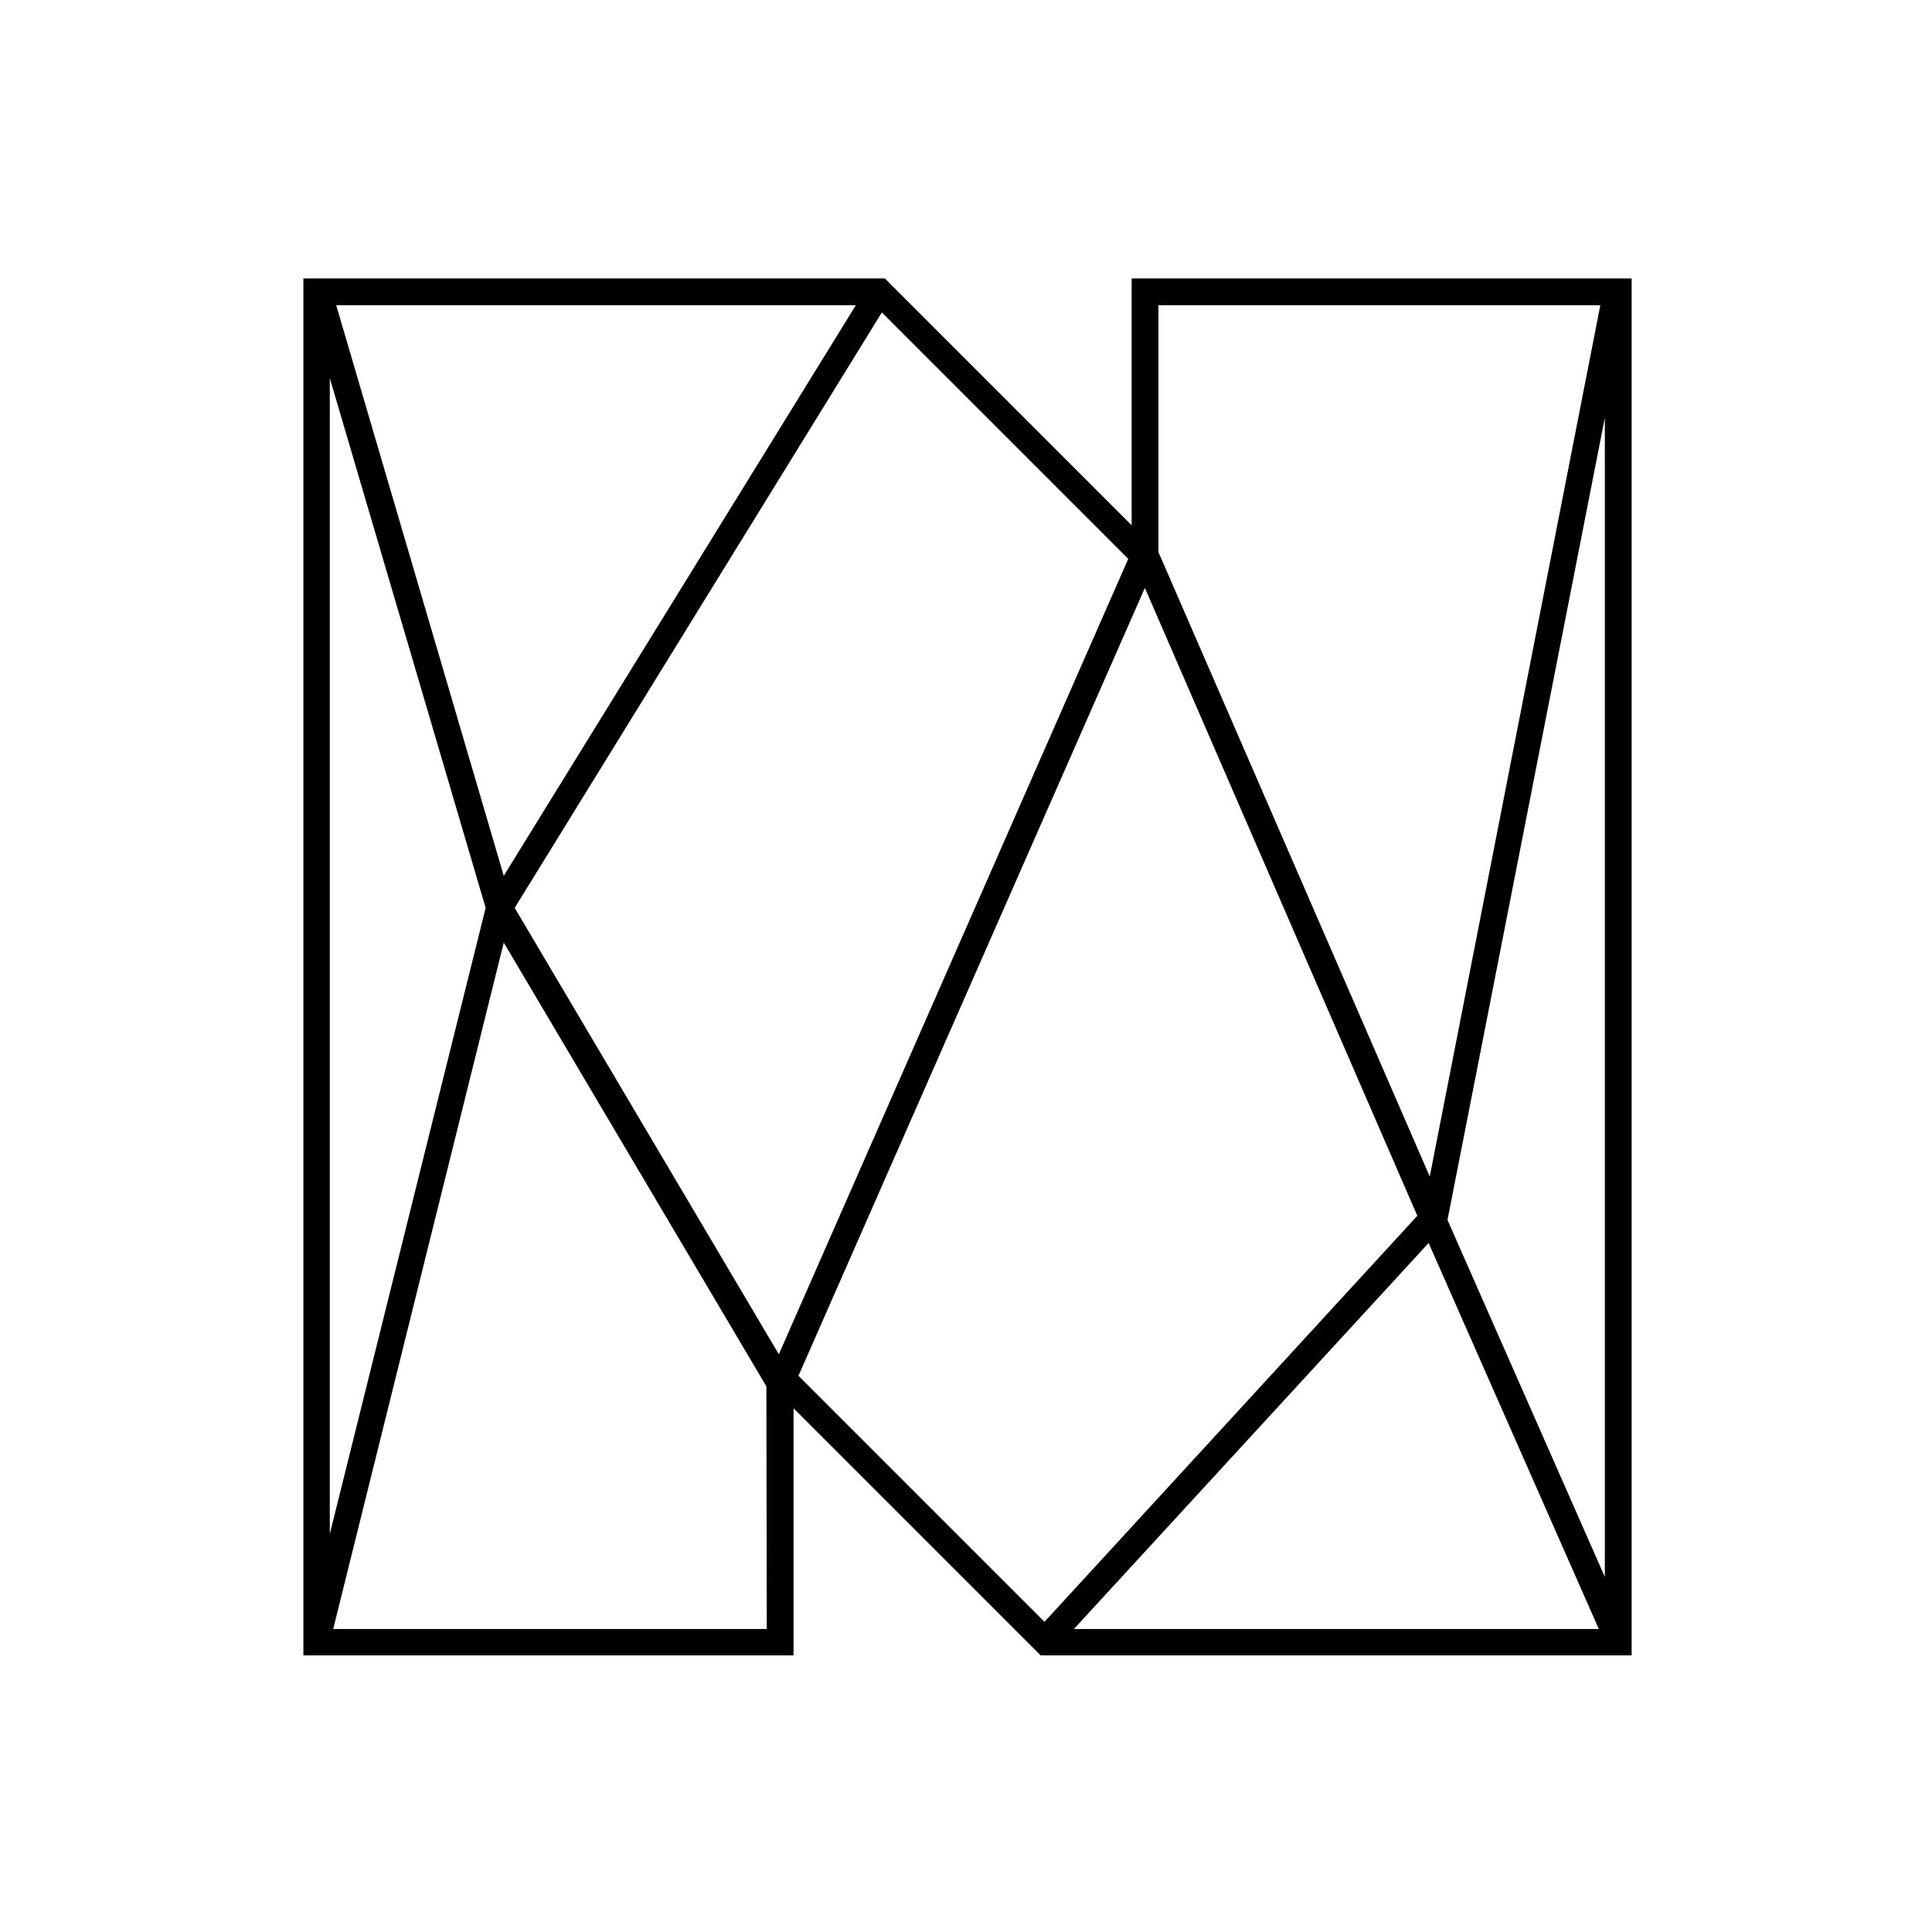
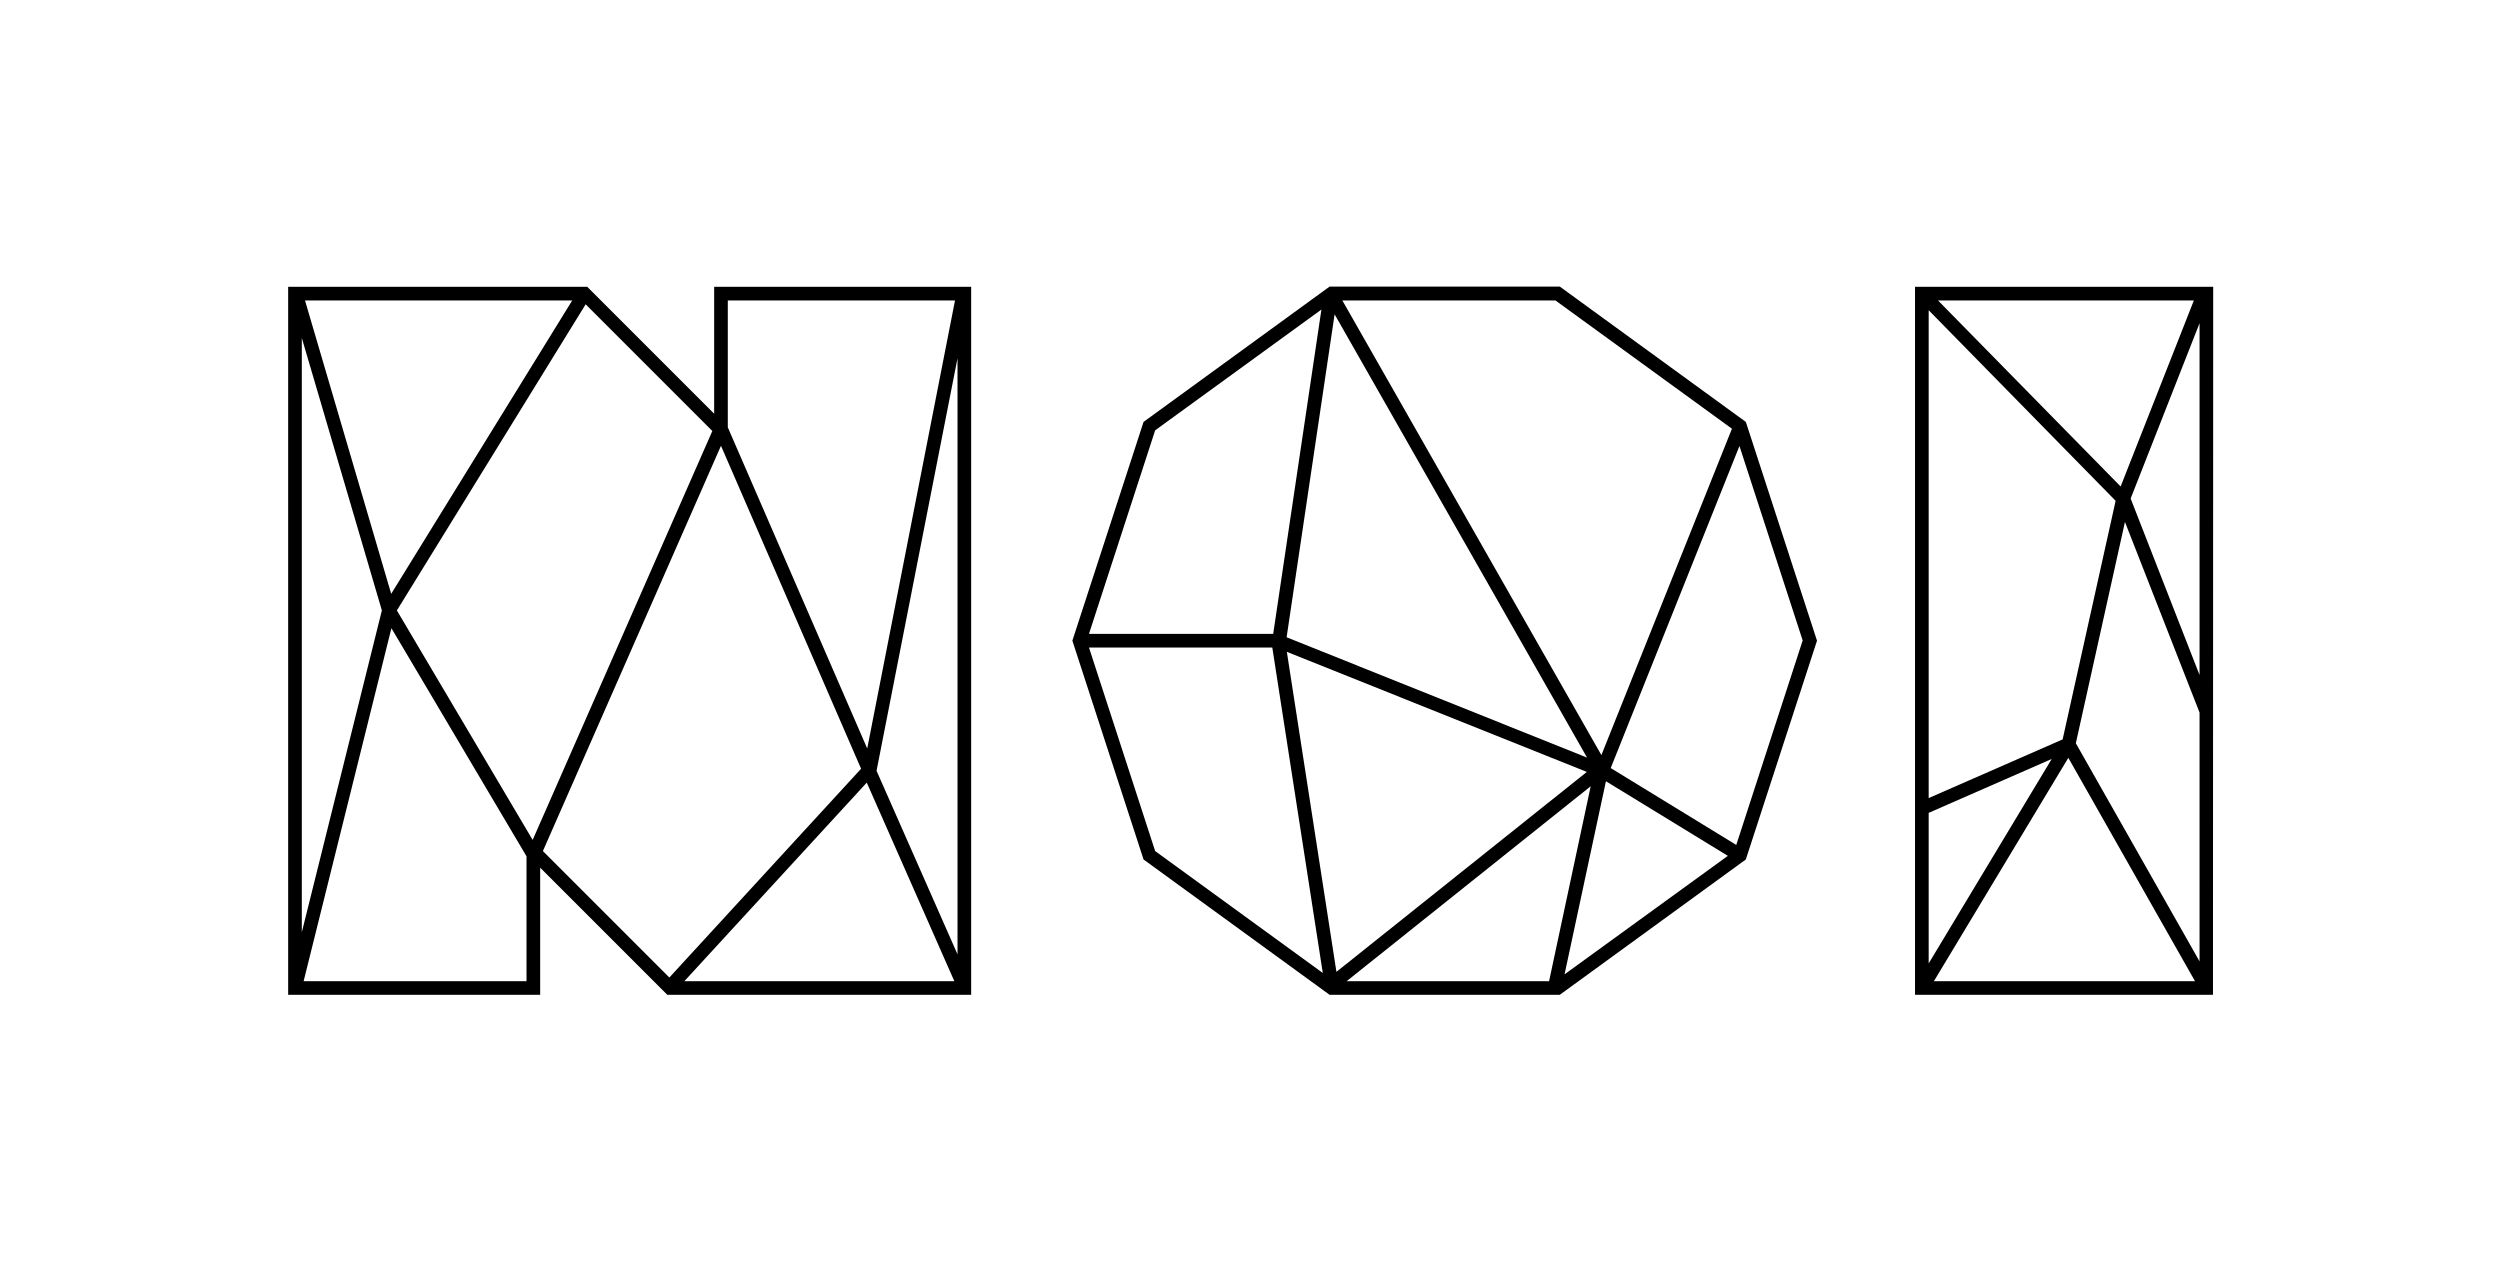
- <svg xmlns="http://www.w3.org/2000/svg" version="1.1" id="Layer_1" x="0px" y="0px" viewBox="0 0 512 512" style="enable-background:new 0 0 512 512;" xml:space="preserve">
+ <svg xmlns="http://www.w3.org/2000/svg" version="1.1" id="Ebene_1" x="0px" y="0px" viewBox="0 0 1099.2 563.5" style="enable-background:new 0 0 1099.2 563.5;" xml:space="preserve">
  <style type="text/css">
- 	.st0{display:none;}
- 	.st1{display:inline;fill:#9EDBF5;}
- 	.st2{display:inline;fill:#101416;}
- 	.st3{font-family:'KievitOT-Regular';}
- 	.st4{font-size:11.774px;}
+ 	.st0{fill:none;}
+ 	.st1{display:none;}
+ 	.st2{display:inline;fill:#B0DEF7;}
+ 	.st3{display:inline;fill:#1A1A18;}
+ 	.st4{font-family:'KievitOT-Regular';}
+ 	.st5{font-size:11.774px;}
</style>
-   <g id="Ebene_1">
-     <path d="M210.3,373.2l65.5,65.5h156.6V73.8H299.9v65.4l-65.4-65.4H80.4v364.9h129.9L210.3,373.2L210.3,373.2z M284.6,431.7   l94-102.3l45.1,102.3H284.6L284.6,431.7z M425.3,417.9l-41.7-94.6l41.7-212.6V417.9z M424.1,80.9l-45.2,230.9L307,146.3V80.9H424.1   L424.1,80.9z M303.4,155.8l72.2,166.4l-98.8,107.6l-65.2-65.2L303.4,155.8z M226.8,80.9l-93.3,151.2L89.1,80.9H226.8z M87.4,100.2   l41.3,140.4L87.4,406.5V100.2z M203.2,431.7H88.3l45.2-181.9l69.6,117.6L203.2,431.7L203.2,431.7z M136.4,240.6l97.3-157.8   l65.3,65.3l-92.6,210.8L136.4,240.6z" />
+   <g id="Ebene_1_00000104684828047289220180000013641985385378444945_">
+     <path d="M237.5,381.5l55.9,55.9H427V126.1H314v55.8l-55.8-55.8H126.7v311.3h110.8V381.5z M300.9,431.4l80.2-87.3l38.5,87.3   L300.9,431.4L300.9,431.4z M421,419.6l-35.6-80.7L421,157.5V419.6z M419.9,132.1l-38.6,197L320,187.9v-55.8L419.9,132.1   L419.9,132.1z M317,196l61.6,142l-84.3,91.8l-55.6-55.6L317,196z M251.6,132.1l-79.6,129l-37.9-129H251.6z M132.7,148.6l35.2,119.8   l-35.2,141.5V148.6z M231.5,431.4h-98l38.6-155.2l59.4,100.3V431.4z M174.5,268.4l83-134.6l55.7,55.7l-79,179.8L174.5,268.4z" />
+     <path d="M767.6,185.5L685.8,126H584.6l-81.8,59.5l-31.3,96.2l31.3,96.2l81.8,59.5h101.2l81.8-59.5l31.3-96.2l-31-95.3L767.6,185.5z    M683.9,132.1l77.6,56.4L704.1,332L590.2,132.1H683.9z M586.8,138.2l111,194.9l-132.1-52.9L586.8,138.2z M507.9,189.2l73.1-53.1   l-21.2,142.6h-81L507.9,189.2z M507.9,374.2l-29.1-89.5h80.6l22.2,143.1L507.9,374.2z M565.8,286.6l131.9,52.8l-110.1,87.9   L565.8,286.6z M681.1,431.4h-89l107.3-85.7L681.1,431.4z M687.9,428.4l18.2-84.9l53.6,32.8L687.9,428.4z M763.4,371.5l-55.2-33.8   l56.6-141.6l27.8,85.5L763.4,371.5z" />
+     <path d="M973.1,126.1H842v311.3h131L973.1,126.1L973.1,126.1z M964.6,132.1l-32.2,81.8l-80.3-81.8H964.6z M848,136.4l82.2,83.8   l-23.3,104.9L848,350.9V136.4z M848,357.4l54.1-23.7L848,423.6V357.4z M850.3,431.4l59.1-98.2l55.7,98.2L850.3,431.4L850.3,431.4z    M967.1,422.7l-54.4-95.9l21.6-97.3l32.8,83.8L967.1,422.7L967.1,422.7z M967.1,296.8l-30.3-77.6l30.3-77.1V296.8z" />
+     <rect class="st0" width="2034" height="565.6" />
  </g>
-   <g id="Hilfskästchen" class="st0">
-     <rect x="385.8" y="15.1" class="st1" width="125.7" height="39.6" />
-     <polygon class="st2" points="446.4,32.3 444.8,32.8 444.7,32.1 446.5,31.5 447.3,31.5 447.3,39.3 446.4,39.3  " />
-     <text transform="matrix(1 0 0 1 449.2493 39.3409)" class="st2 st3 st4"> </text>
-     <text transform="matrix(1 0 0 1 449.8997 39.3409)" class="st2 st3 st4">i</text>
-     <rect x="-586.3" y="16.7" class="st1" width="125.7" height="39.6" />
-     <polygon class="st2" points="-525.7,34 -527.3,34.5 -527.5,33.7 -525.6,33.2 -524.9,33.2 -524.9,41 -525.7,41  " />
-     <text transform="matrix(1 0 0 1 -523.7054 40.9991)" class="st2 st3 st4"> </text>
-     <text transform="matrix(1 0 0 1 -522.2333 40.9991)" class="st2 st3 st4">i</text>
-     <rect x="11.8" y="-230.2" class="st1" width="39.6" height="125.7" />
-     <polygon class="st2" points="29,-165.1 29.5,-163.6 28.8,-163.4 28.2,-165.2 28.2,-166 36,-166 36,-165.1  " />
-     <text transform="matrix(0 -1 1 0 36.015 -167.1307)" class="st2 st3 st4"> </text>
-     <text transform="matrix(0 -1 1 0 36.015 -168.6024)" class="st2 st3 st4">i</text>
-     <rect x="24.1" y="386.3" class="st1" width="39.6" height="125.7" />
-     <polygon class="st2" points="41.3,451.4 41.8,452.9 41.1,453.1 40.5,451.2 40.5,450.5 48.3,450.5 48.3,451.4  " />
-     <text transform="matrix(0 -1 1 0 48.3312 449.3107)" class="st2 st3 st4"> </text>
-     <text transform="matrix(0 -1 1 0 48.3323 447.8439)" class="st2 st3 st4">i</text>
-     <rect x="-287.1" y="206.8" class="st1" width="57" height="41.9" />
-     <path class="st2" d="M-265.9,225.2l-1.5,0.5l-0.2-0.7l1.9-0.6h0.7v7.8h-0.9V225.2z M-260.2,223.7h0.8l-3.7,10.4h-0.8L-260.2,223.7z    M-258.7,232.2l0.1-0.8c0.1,0,0.5,0.1,1,0.1c1.4,0,2.2-0.6,2.2-1.7c0-1.2-1.1-1.6-2.5-1.6v-0.6c1.2,0,2.3-0.6,2.3-1.6   c0-0.6-0.5-1-1.3-1s-1.2,0.2-1.6,0.6l-0.4-0.6c0.4-0.4,1.1-0.8,2.1-0.8c1.4,0,2.1,0.8,2.1,1.8s-0.8,1.6-1.7,1.9l0,0   c1,0.1,2,0.9,2,2c0,1.6-1.3,2.5-3.1,2.5C-258.1,232.3-258.5,232.3-258.7,232.2z" />
-     <text transform="matrix(1 0 0 1 -253.695 232.1983)" class="st2 st3 st4"> </text>
-     <text transform="matrix(1 0 0 1 -252.2228 232.1983)" class="st2 st3 st4">i</text>
+   <g id="Hilfskästchen" class="st1">
+     <rect x="973.1" y="245.7" class="st2" width="125.7" height="39.6" />
+     <polygon class="st3" points="1033.7,262.9 1032.1,263.4 1032,262.7 1033.8,262.1 1034.6,262.1 1034.6,269.9 1033.7,269.9  " />
+     <text transform="matrix(1 0 0 1 1036.549 269.9409)" class="st3 st4 st5"> </text>
+     <text transform="matrix(1 0 0 1 1037.2 269.9409)" class="st3 st4 st5">i</text>
+     <rect x="1" y="247.3" class="st2" width="125.7" height="39.6" />
+     <polygon class="st3" points="61.6,264.6 60,265.1 59.8,264.3 61.7,263.8 62.4,263.8 62.4,271.6 61.6,271.6  " />
+     <text transform="matrix(1 0 0 1 63.5946 271.5991)" class="st3 st4 st5"> </text>
+     <text transform="matrix(1 0 0 1 65.0667 271.5991)" class="st3 st4 st5">i</text>
+     <rect x="599.1" y="0.4" class="st2" width="39.6" height="125.7" />
+     <polygon class="st3" points="616.3,65.5 616.8,67 616.1,67.2 615.5,65.4 615.5,64.6 623.3,64.6 623.3,65.5  " />
+     <text transform="matrix(0 -1 1 0 623.315 63.4688)" class="st3 st4 st5"> </text>
+     <text transform="matrix(0 -1 1 0 623.315 61.9971)" class="st3 st4 st5">i</text>
+     <rect x="611.4" y="616.9" class="st2" width="39.6" height="125.7" />
+     <polygon class="st3" points="628.6,682 629.1,683.5 628.4,683.7 627.8,681.8 627.8,681.1 635.6,681.1 635.6,682  " />
+     <text transform="matrix(0 -1 1 0 635.6313 679.9102)" class="st3 st4 st5"> </text>
+     <text transform="matrix(0 -1 1 0 635.6323 678.4434)" class="st3 st4 st5">i</text>
+     <rect x="300.2" y="437.4" class="st2" width="57" height="41.9" />
+     <path class="st3" d="M321.4,455.8l-1.5,0.5l-0.2-0.7l1.9-0.6h0.7v7.8h-0.9V455.8z M327.1,454.3h0.8l-3.7,10.4h-0.8L327.1,454.3z    M328.6,462.8l0.1-0.8c0.1,0,0.5,0.1,1,0.1c1.4,0,2.2-0.6,2.2-1.7c0-1.2-1.1-1.6-2.5-1.6v-0.6c1.2,0,2.3-0.6,2.3-1.6   c0-0.6-0.5-1-1.3-1s-1.2,0.2-1.6,0.6l-0.4-0.6c0.4-0.4,1.1-0.8,2.1-0.8c1.4,0,2.1,0.8,2.1,1.8s-0.8,1.6-1.7,1.9l0,0   c1,0.1,2,0.9,2,2c0,1.6-1.3,2.5-3.1,2.5C329.2,462.9,328.8,462.9,328.6,462.8z" />
+     <text transform="matrix(1 0 0 1 333.605 462.7983)" class="st3 st4 st5"> </text>
+     <text transform="matrix(1 0 0 1 335.0772 462.7983)" class="st3 st4 st5">i</text>
  </g>
</svg>
